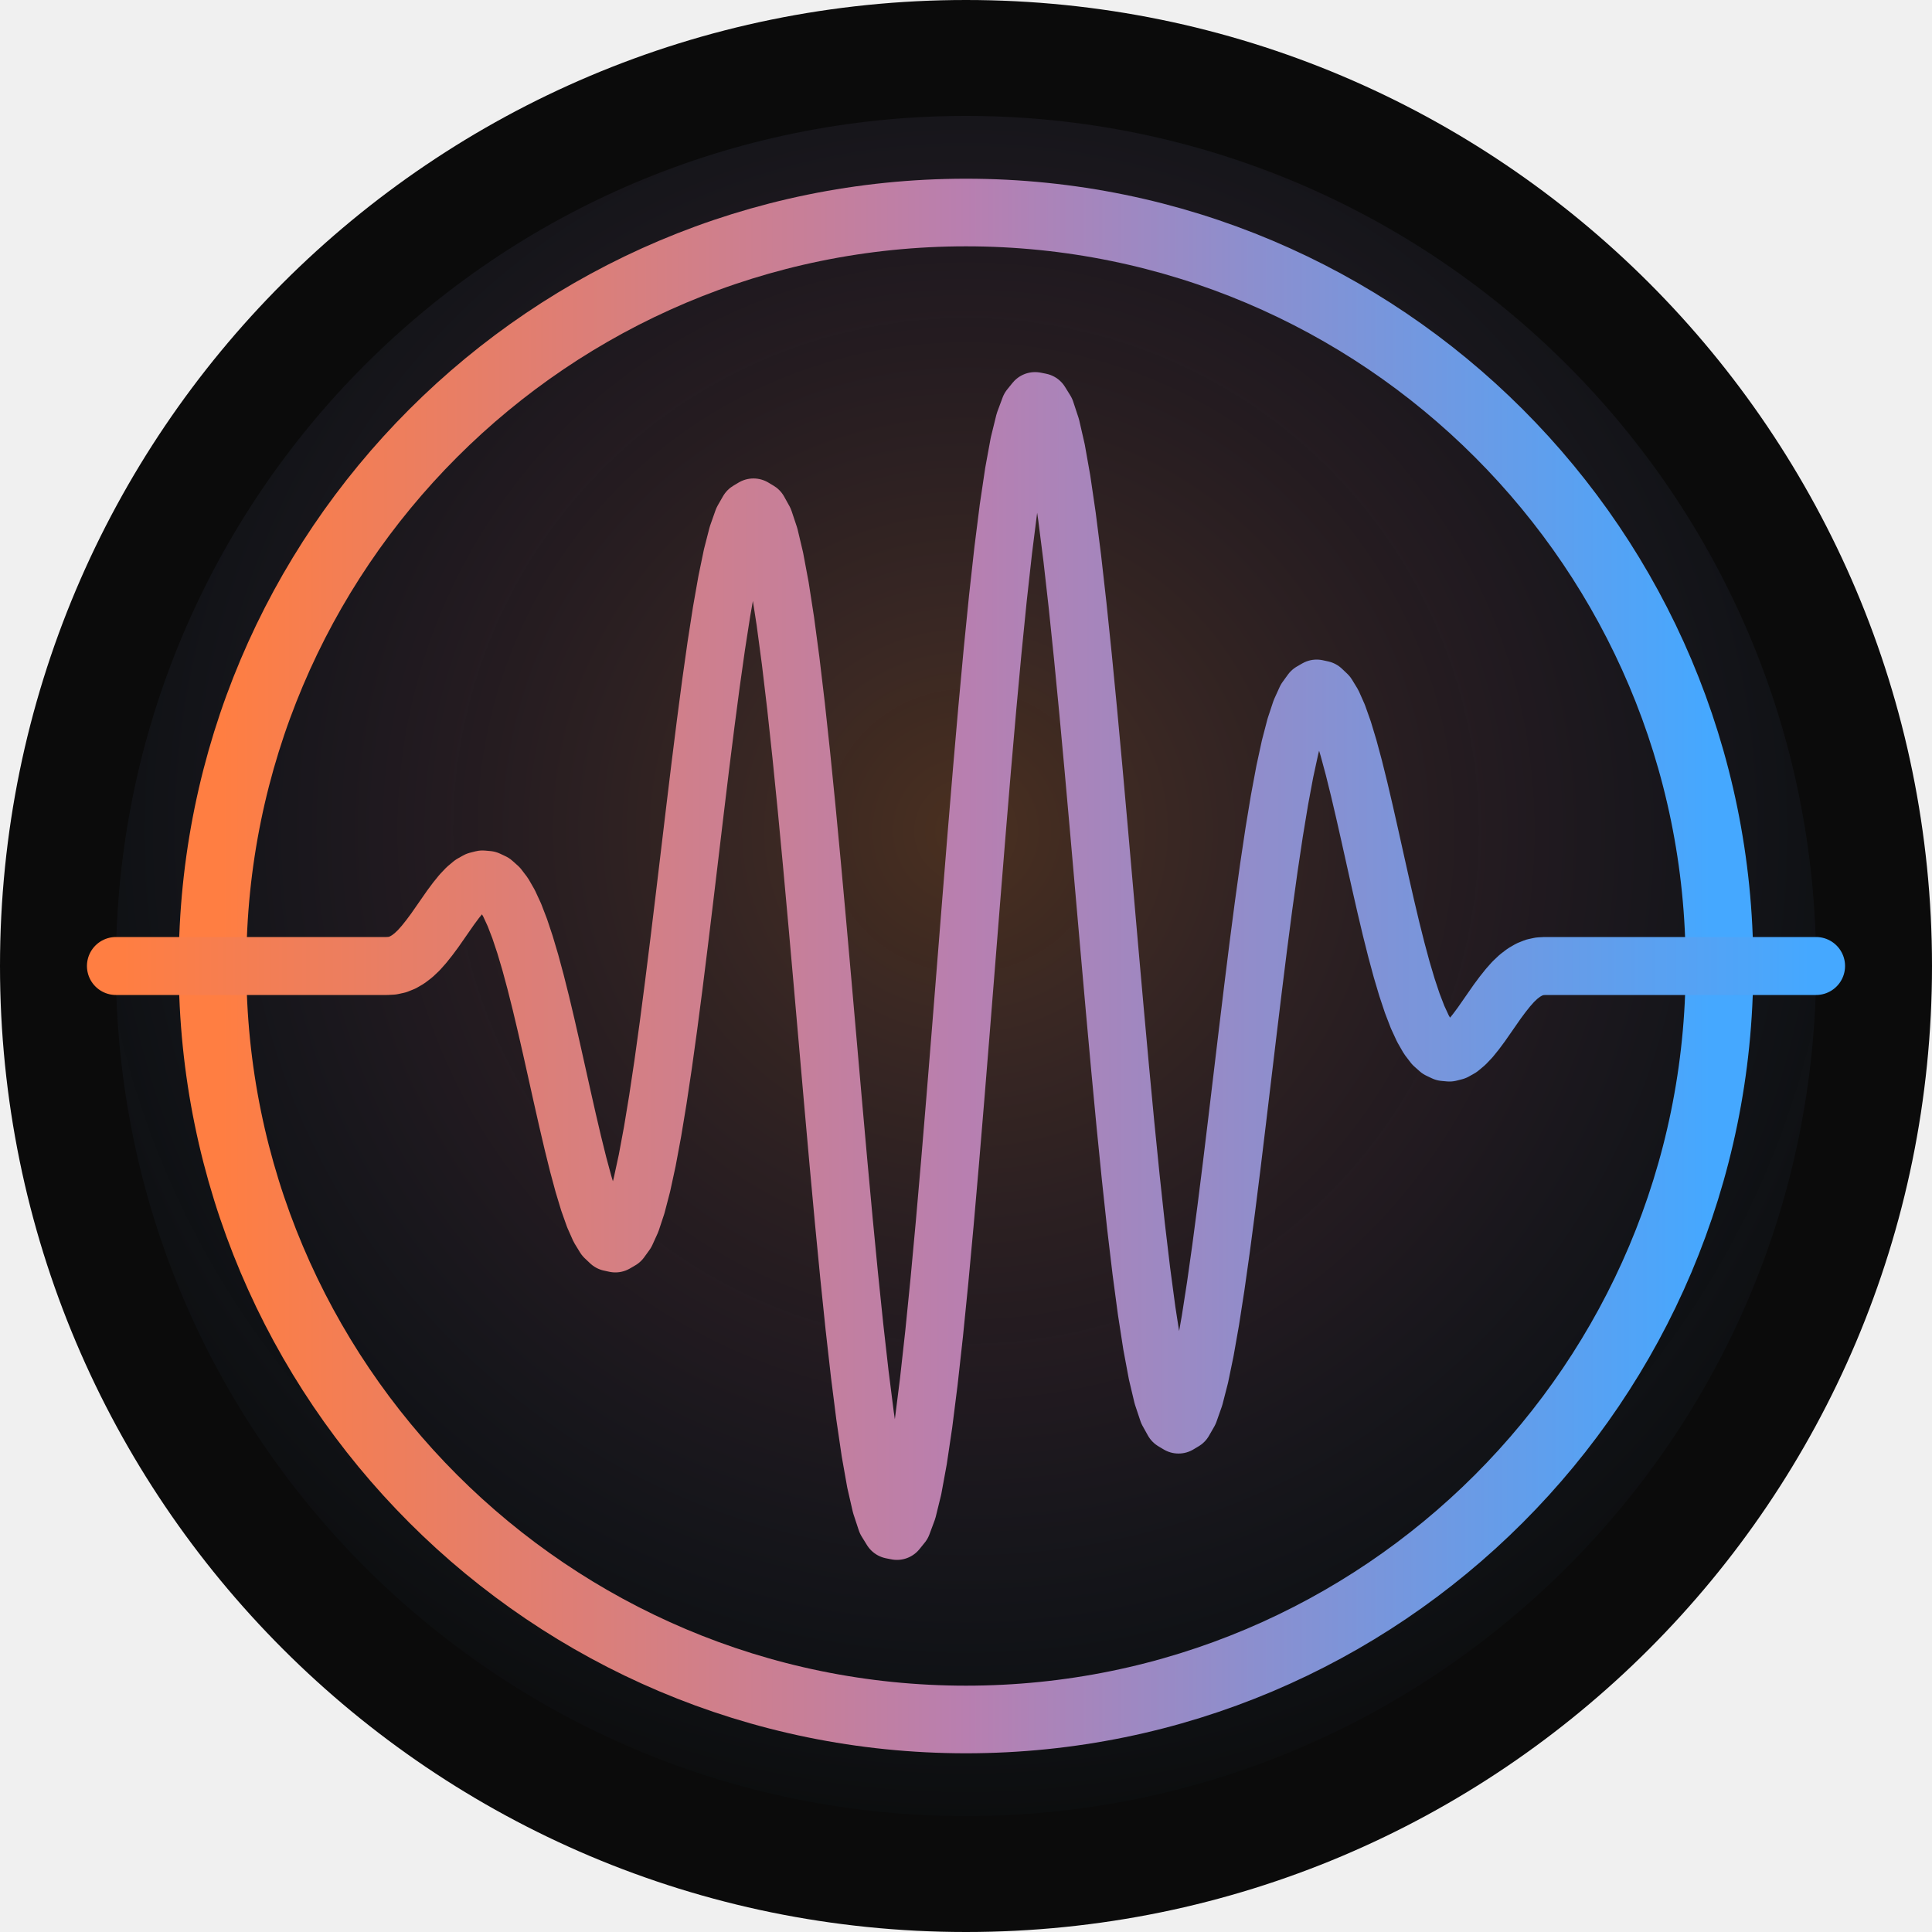
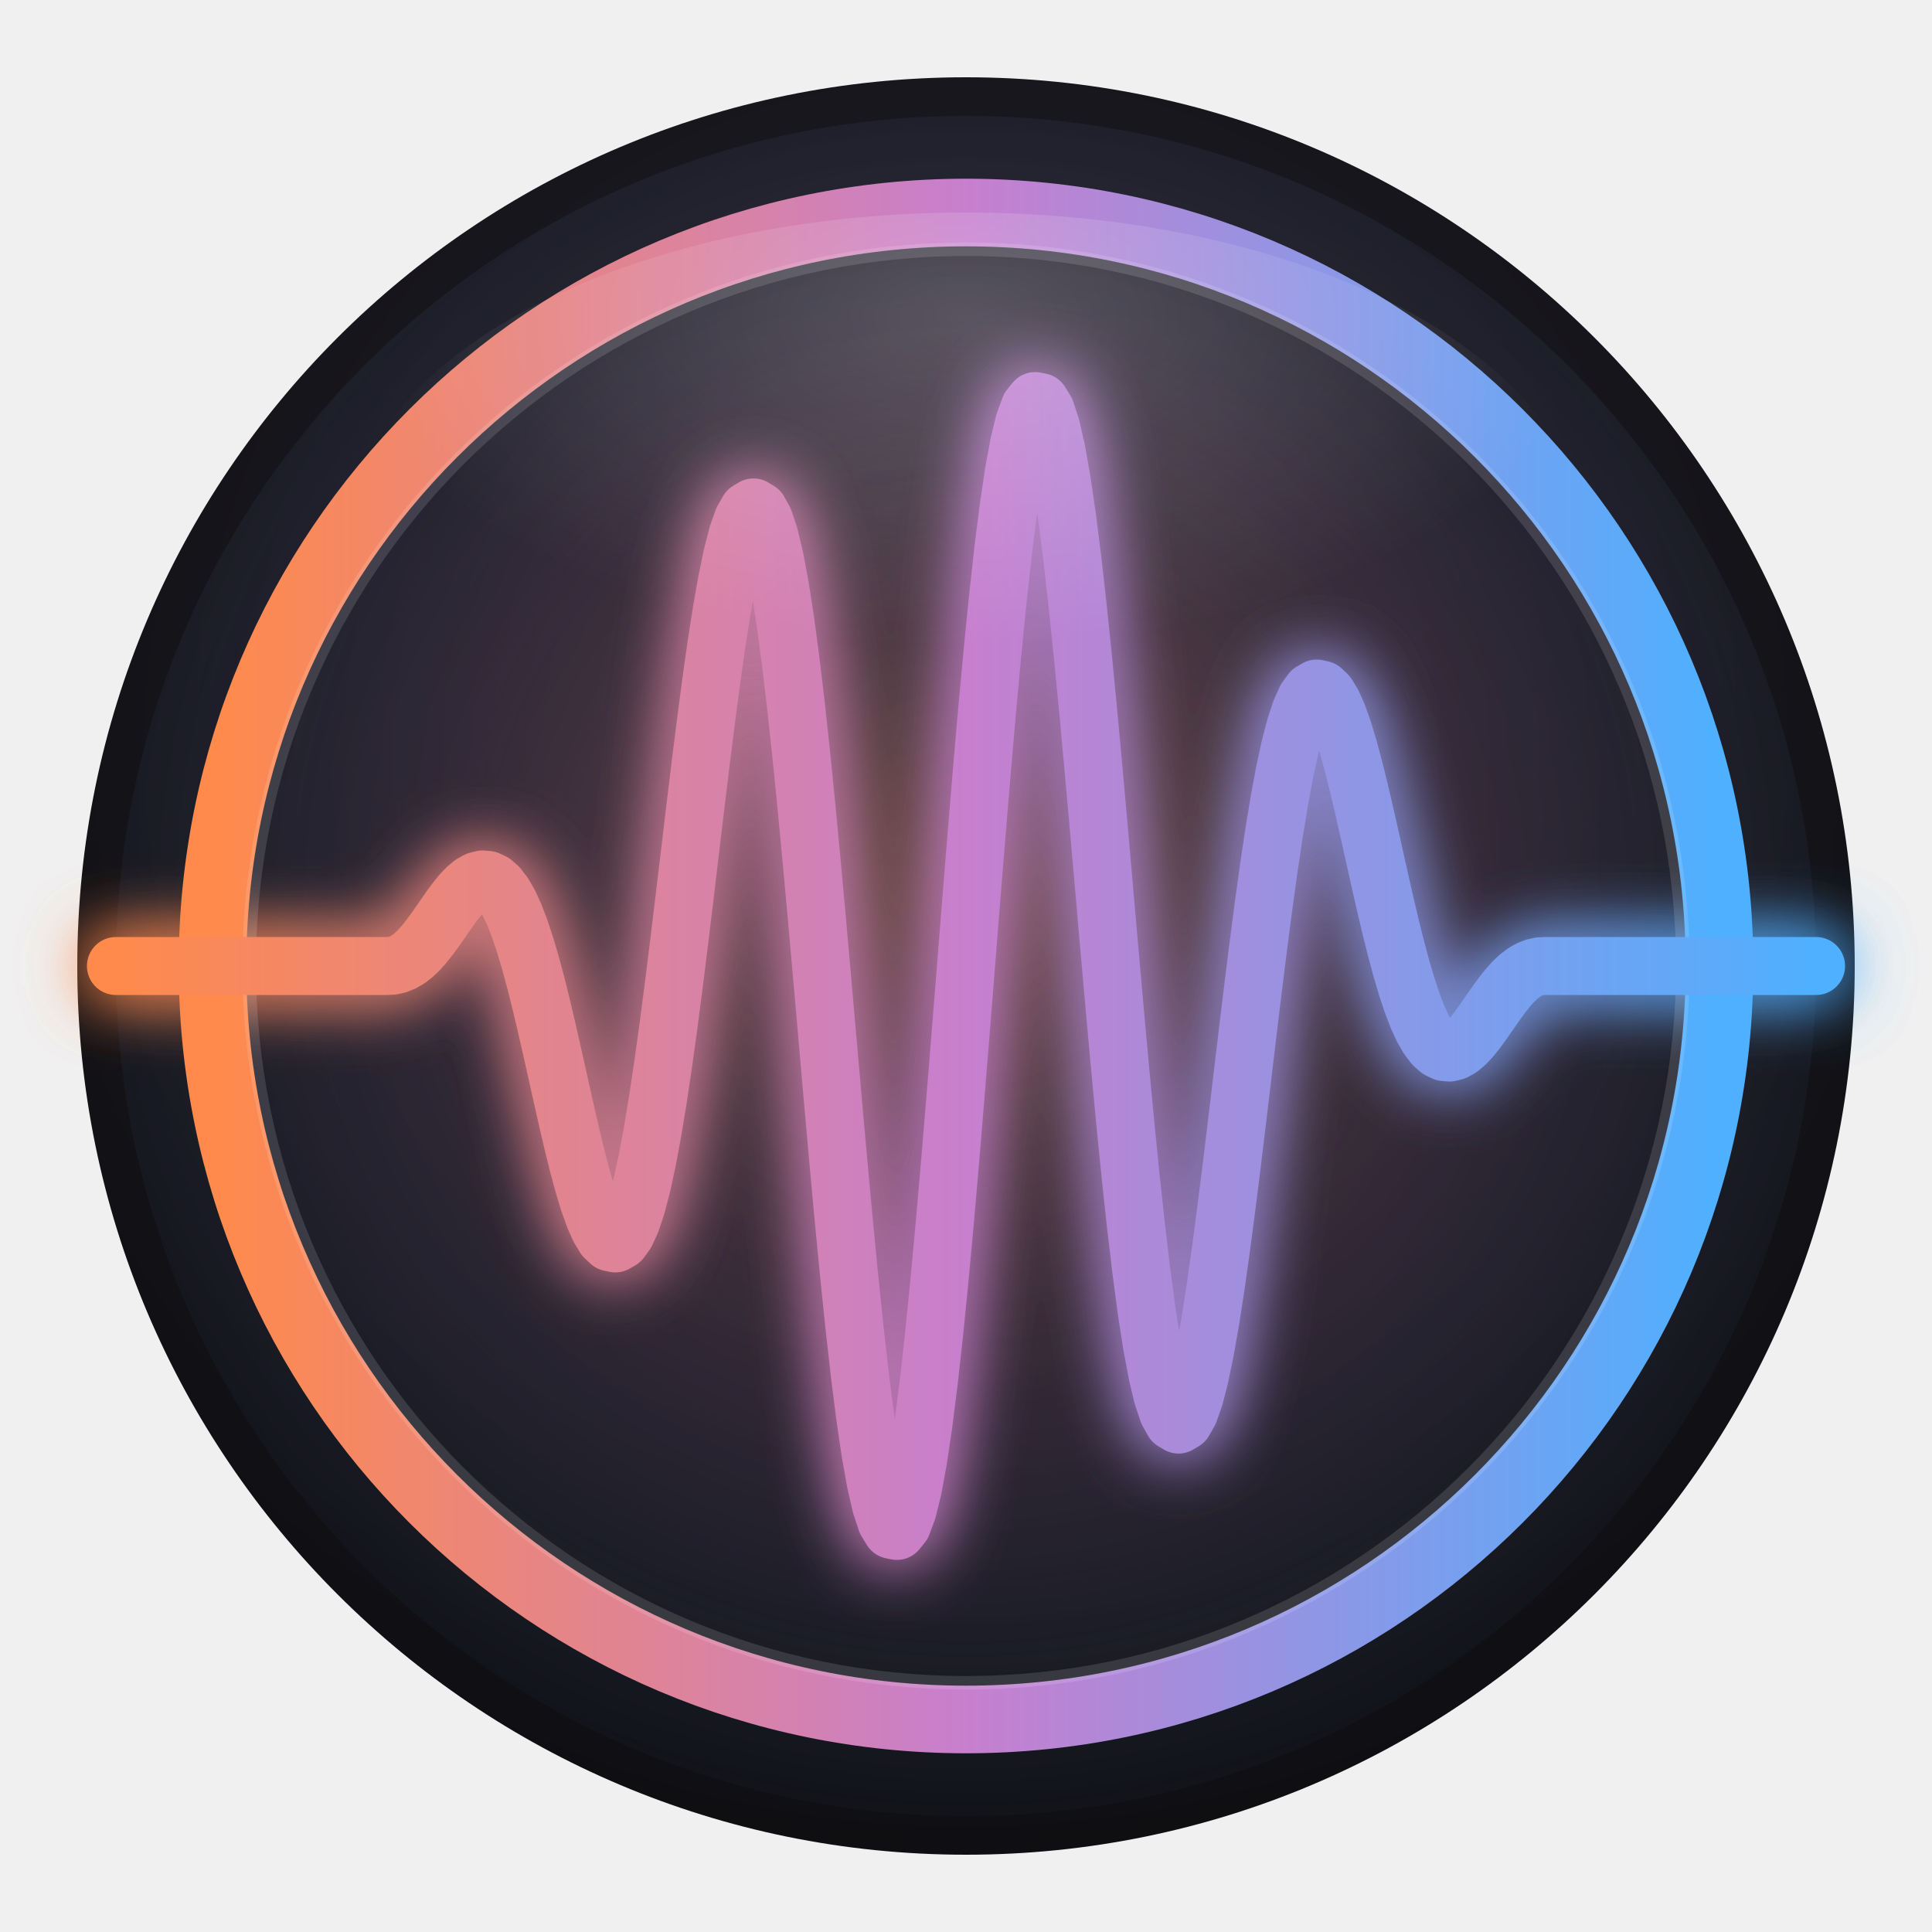
<svg xmlns="http://www.w3.org/2000/svg" width="200" height="200" viewBox="0 0 200 200">
-   <circle cx="100" cy="100" r="100" fill="#0b0b0b" />
  <defs>
    <linearGradient id="lgf" x1="0" y1="0" x2="1" y2="0">
-       <stop offset="0" stop-color="#ff7e42" />
-       <stop offset="0.5" stop-color="#b87fb0" />
-       <stop offset="1" stop-color="#45a8ff" />
+       <stop offset="0" stop-color="#ff8a4c" />
+       <stop offset="0.5" stop-color="#c77fce" />
+       <stop offset="1" stop-color="#4fb0ff" />
    </linearGradient>
-     <radialGradient id="rgf" cx="0.5" cy="0.42" r="0.62">
-       <stop offset="0" stop-color="#ff9a5c" stop-opacity="0.26" />
-       <stop offset="0.55" stop-color="#b87fb0" stop-opacity="0.12" />
+     <radialGradient id="discf" cx="0.5" cy="0.38" r="0.78">
+       <stop offset="0" stop-color="#262430" />
+       <stop offset="0.6" stop-color="#141318" />
+       <stop offset="1" stop-color="#09090b" />
+     </radialGradient>
+     <radialGradient id="rgf" cx="0.5" cy="0.46" r="0.6">
+       <stop offset="0" stop-color="#ff9a5c" stop-opacity="0.32" />
+       <stop offset="0.5" stop-color="#b87fb0" stop-opacity="0.16" />
      <stop offset="1" stop-color="#45a8ff" stop-opacity="0" />
    </radialGradient>
+     <radialGradient id="specf" cx="0.5" cy="0.16" r="0.5">
+       <stop offset="0" stop-color="#ffffff" stop-opacity="0.20" />
+       <stop offset="1" stop-color="#ffffff" stop-opacity="0" />
+     </radialGradient>
+     <filter id="neonf" x="-60%" y="-60%" width="220%" height="220%">
+       <feGaussianBlur stdDeviation="3.4" result="b" />
+       <feMerge>
+         <feMergeNode in="b" />
+         <feMergeNode in="b" />
+       </feMerge>
+     </filter>
  </defs>
-   <g fill="none" stroke="url(#lgf)" stroke-linecap="round" stroke-linejoin="round">
-     <circle cx="100" cy="100" r="88" fill="url(#rgf)" stroke="none" />
-     <circle cx="100" cy="100" r="78" stroke-width="7" />
+   <circle cx="100" cy="100" r="92" fill="url(#discf)" />
+   <circle cx="100" cy="100" r="88" fill="url(#rgf)" />
+   <g fill="none" stroke="url(#lgf)" stroke-linecap="round" stroke-linejoin="round" filter="url(#neonf)" opacity="0.85">
    <path d="M12.00,100.00 L12.55,100.00 L13.10,100.00 L13.65,100.00 L14.20,100.00 L14.75,100.00 L15.30,100.00 L15.85,100.00 L16.40,100.00 L16.95,100.00 L17.50,100.00 L18.05,100.00 L18.60,100.00 L19.15,100.00 L19.70,100.00 L20.25,100.00 L20.80,100.00 L21.35,100.00 L21.90,100.00 L22.45,100.00 L23.00,100.00 L23.55,100.00 L24.10,100.00 L24.65,100.00 L25.20,100.00 L25.75,100.00 L26.30,100.00 L26.85,100.00 L27.40,100.00 L27.95,100.00 L28.50,100.00 L29.05,100.00 L29.60,100.00 L30.15,100.00 L30.70,100.00 L31.25,100.00 L31.80,100.00 L32.35,100.00 L32.90,100.00 L33.45,100.00 L34.00,100.00 L34.55,100.00 L35.10,100.00 L35.65,100.00 L36.20,100.00 L36.75,100.00 L37.30,100.00 L37.85,100.00 L38.40,100.00 L38.95,100.00 L39.50,100.00 L40.05,100.00 L40.60,99.97 L41.15,99.85 L41.70,99.63 L42.25,99.31 L42.80,98.89 L43.35,98.37 L43.90,97.75 L44.45,97.06 L45.00,96.32 L45.55,95.53 L46.10,94.74 L46.65,93.95 L47.20,93.21 L47.75,92.53 L48.30,91.95 L48.85,91.49 L49.40,91.18 L49.95,91.04 L50.50,91.09 L51.05,91.35 L51.60,91.84 L52.15,92.56 L52.70,93.52 L53.25,94.71 L53.80,96.14 L54.35,97.79 L54.90,99.64 L55.45,101.68 L56.00,103.87 L56.55,106.19 L57.10,108.60 L57.65,111.06 L58.20,113.53 L58.75,115.96 L59.30,118.31 L59.85,120.53 L60.40,122.57 L60.95,124.39 L61.50,125.94 L62.05,127.18 L62.60,128.08 L63.15,128.60 L63.70,128.72 L64.25,128.40 L64.80,127.64 L65.35,126.43 L65.90,124.77 L66.45,122.66 L67.00,120.12 L67.55,117.17 L68.10,113.84 L68.65,110.17 L69.20,106.20 L69.75,101.98 L70.30,97.57 L70.85,93.03 L71.40,88.43 L71.95,83.83 L72.50,79.29 L73.05,74.91 L73.60,70.73 L74.15,66.84 L74.70,63.30 L75.25,60.18 L75.80,57.52 L76.35,55.38 L76.90,53.82 L77.45,52.86 L78.00,52.53 L78.55,52.86 L79.10,53.85 L79.65,55.50 L80.20,57.82 L80.75,60.76 L81.30,64.31 L81.85,68.43 L82.40,73.06 L82.95,78.16 L83.50,83.64 L84.05,89.45 L84.60,95.50 L85.15,101.70 L85.70,107.98 L86.25,114.25 L86.80,120.41 L87.35,126.37 L87.90,132.04 L88.45,137.35 L89.00,142.22 L89.55,146.56 L90.10,150.31 L90.65,153.41 L91.20,155.81 L91.75,157.48 L92.30,158.37 L92.85,158.48 L93.40,157.80 L93.95,156.32 L94.50,154.08 L95.05,151.08 L95.60,147.38 L96.15,143.02 L96.70,138.06 L97.25,132.57 L97.80,126.62 L98.35,120.30 L98.90,113.69 L99.45,106.90 L100.00,100.00 L100.55,93.10 L101.10,86.31 L101.65,79.70 L102.20,73.38 L102.75,67.43 L103.30,61.94 L103.85,56.98 L104.40,52.62 L104.95,48.92 L105.50,45.92 L106.05,43.68 L106.60,42.20 L107.15,41.52 L107.70,41.63 L108.25,42.52 L108.80,44.19 L109.35,46.59 L109.90,49.69 L110.45,53.44 L111.00,57.78 L111.55,62.65 L112.10,67.96 L112.65,73.63 L113.20,79.59 L113.75,85.75 L114.30,92.02 L114.85,98.30 L115.40,104.50 L115.95,110.55 L116.50,116.36 L117.05,121.84 L117.60,126.94 L118.15,131.57 L118.70,135.69 L119.25,139.24 L119.80,142.18 L120.35,144.50 L120.90,146.15 L121.45,147.14 L122.00,147.47 L122.55,147.14 L123.10,146.18 L123.65,144.62 L124.20,142.48 L124.75,139.82 L125.30,136.70 L125.85,133.16 L126.40,129.27 L126.95,125.09 L127.50,120.71 L128.05,116.17 L128.60,111.57 L129.15,106.97 L129.70,102.43 L130.25,98.02 L130.80,93.80 L131.35,89.83 L131.90,86.16 L132.45,82.83 L133.00,79.88 L133.55,77.34 L134.10,75.23 L134.65,73.57 L135.20,72.36 L135.75,71.60 L136.30,71.28 L136.85,71.40 L137.40,71.92 L137.95,72.82 L138.50,74.06 L139.05,75.61 L139.60,77.43 L140.15,79.47 L140.70,81.69 L141.25,84.04 L141.80,86.47 L142.35,88.94 L142.90,91.40 L143.45,93.81 L144.00,96.13 L144.55,98.32 L145.10,100.36 L145.65,102.21 L146.20,103.86 L146.75,105.29 L147.30,106.48 L147.85,107.44 L148.40,108.16 L148.95,108.65 L149.50,108.91 L150.05,108.96 L150.60,108.82 L151.15,108.51 L151.70,108.05 L152.25,107.47 L152.80,106.79 L153.35,106.05 L153.90,105.26 L154.45,104.47 L155.00,103.68 L155.55,102.94 L156.10,102.25 L156.65,101.63 L157.20,101.11 L157.75,100.69 L158.30,100.37 L158.85,100.15 L159.40,100.03 L159.95,100.00 L160.50,100.00 L161.05,100.00 L161.60,100.00 L162.15,100.00 L162.70,100.00 L163.25,100.00 L163.80,100.00 L164.35,100.00 L164.90,100.00 L165.45,100.00 L166.00,100.00 L166.55,100.00 L167.10,100.00 L167.65,100.00 L168.20,100.00 L168.75,100.00 L169.30,100.00 L169.85,100.00 L170.40,100.00 L170.95,100.00 L171.50,100.00 L172.05,100.00 L172.60,100.00 L173.15,100.00 L173.70,100.00 L174.25,100.00 L174.80,100.00 L175.35,100.00 L175.90,100.00 L176.45,100.00 L177.00,100.00 L177.55,100.00 L178.10,100.00 L178.65,100.00 L179.20,100.00 L179.75,100.00 L180.30,100.00 L180.85,100.00 L181.40,100.00 L181.95,100.00 L182.50,100.00 L183.05,100.00 L183.60,100.00 L184.15,100.00 L184.70,100.00 L185.25,100.00 L185.80,100.00 L186.35,100.00 L186.90,100.00 L187.45,100.00 L188.00,100.00" stroke-width="6" />
  </g>
+   <circle cx="100" cy="100" r="78" fill="none" stroke="url(#lgf)" stroke-width="7" />
+   <circle cx="100" cy="100" r="74.2" fill="none" stroke="#ffffff" stroke-opacity="0.13" stroke-width="1.4" />
+   <path d="M12.00,100.00 L12.55,100.00 L13.10,100.00 L13.65,100.00 L14.20,100.00 L14.75,100.00 L15.30,100.00 L15.85,100.00 L16.40,100.00 L16.95,100.00 L17.50,100.00 L18.05,100.00 L18.60,100.00 L19.15,100.00 L19.70,100.00 L20.25,100.00 L20.80,100.00 L21.35,100.00 L21.90,100.00 L22.45,100.00 L23.00,100.00 L23.55,100.00 L24.10,100.00 L24.65,100.00 L25.20,100.00 L25.75,100.00 L26.30,100.00 L26.85,100.00 L27.40,100.00 L27.95,100.00 L28.50,100.00 L29.05,100.00 L29.60,100.00 L30.15,100.00 L30.70,100.00 L31.25,100.00 L31.80,100.00 L32.35,100.00 L32.90,100.00 L33.45,100.00 L34.00,100.00 L34.55,100.00 L35.10,100.00 L35.65,100.00 L36.20,100.00 L36.75,100.00 L37.30,100.00 L37.85,100.00 L38.40,100.00 L38.95,100.00 L39.50,100.00 L40.05,100.00 L40.60,99.97 L41.15,99.85 L41.70,99.63 L42.25,99.31 L42.80,98.89 L43.35,98.37 L43.90,97.75 L44.45,97.06 L45.00,96.32 L45.55,95.53 L46.10,94.74 L46.65,93.95 L47.20,93.21 L47.75,92.53 L48.30,91.95 L48.85,91.49 L49.40,91.18 L49.95,91.04 L50.50,91.09 L51.05,91.35 L51.60,91.84 L52.15,92.56 L52.70,93.52 L53.25,94.71 L53.80,96.14 L54.35,97.79 L54.90,99.64 L55.45,101.68 L56.00,103.87 L56.55,106.19 L57.10,108.60 L57.65,111.06 L58.20,113.53 L58.75,115.96 L59.30,118.31 L59.85,120.53 L60.40,122.57 L60.95,124.39 L61.50,125.94 L62.05,127.18 L62.60,128.08 L63.15,128.60 L63.70,128.72 L64.25,128.40 L64.80,127.64 L65.35,126.43 L65.90,124.77 L66.45,122.66 L67.00,120.12 L67.55,117.17 L68.10,113.84 L68.65,110.17 L69.20,106.20 L69.75,101.98 L70.30,97.57 L70.85,93.03 L71.40,88.43 L71.95,83.83 L72.50,79.29 L73.05,74.91 L73.60,70.73 L74.15,66.84 L74.70,63.30 L75.25,60.18 L75.80,57.52 L76.35,55.38 L76.90,53.82 L77.45,52.86 L78.00,52.53 L78.55,52.86 L79.10,53.85 L79.65,55.50 L80.20,57.82 L80.75,60.76 L81.30,64.31 L81.85,68.43 L82.40,73.06 L82.95,78.16 L83.50,83.64 L84.05,89.45 L84.60,95.50 L85.15,101.70 L85.70,107.98 L86.25,114.25 L86.80,120.41 L87.35,126.37 L87.90,132.04 L88.45,137.35 L89.00,142.22 L89.55,146.56 L90.10,150.31 L90.65,153.41 L91.20,155.81 L91.75,157.48 L92.30,158.37 L92.85,158.48 L93.40,157.80 L93.95,156.32 L94.50,154.08 L95.05,151.08 L95.60,147.38 L96.15,143.02 L96.70,138.06 L97.25,132.57 L97.80,126.62 L98.35,120.30 L98.90,113.69 L99.45,106.90 L100.00,100.00 L100.55,93.10 L101.10,86.31 L101.65,79.70 L102.20,73.38 L102.75,67.43 L103.30,61.94 L103.85,56.98 L104.40,52.62 L104.95,48.92 L105.50,45.92 L106.05,43.68 L106.60,42.20 L107.15,41.52 L107.70,41.63 L108.25,42.52 L108.80,44.19 L109.35,46.59 L109.90,49.69 L110.45,53.44 L111.00,57.78 L111.55,62.65 L112.10,67.96 L112.65,73.63 L113.20,79.59 L113.75,85.75 L114.30,92.02 L114.85,98.30 L115.40,104.50 L115.95,110.55 L116.50,116.36 L117.05,121.84 L117.60,126.94 L118.15,131.57 L118.70,135.69 L119.25,139.24 L119.80,142.18 L120.35,144.50 L120.90,146.15 L121.45,147.14 L122.00,147.47 L122.55,147.14 L123.10,146.18 L123.65,144.62 L124.20,142.48 L124.75,139.82 L125.30,136.70 L125.85,133.16 L126.40,129.27 L126.95,125.09 L127.50,120.71 L128.05,116.17 L128.60,111.57 L129.15,106.97 L129.70,102.43 L130.25,98.02 L130.80,93.80 L131.35,89.83 L131.90,86.16 L132.45,82.83 L133.00,79.88 L133.55,77.34 L134.10,75.23 L134.65,73.57 L135.20,72.36 L135.75,71.60 L136.30,71.28 L136.85,71.40 L137.40,71.92 L137.95,72.82 L138.50,74.06 L139.05,75.61 L139.60,77.43 L140.15,79.47 L140.70,81.69 L141.25,84.04 L141.80,86.47 L142.35,88.94 L142.90,91.40 L143.45,93.81 L144.00,96.13 L144.55,98.32 L145.10,100.36 L145.65,102.21 L146.20,103.86 L146.75,105.29 L147.30,106.48 L147.85,107.44 L148.40,108.16 L148.95,108.65 L149.50,108.91 L150.05,108.96 L150.60,108.82 L151.15,108.51 L151.70,108.05 L152.25,107.47 L152.80,106.79 L153.35,106.05 L153.90,105.26 L154.45,104.47 L155.00,103.68 L155.55,102.94 L156.10,102.25 L156.65,101.63 L157.20,101.11 L157.75,100.69 L158.30,100.37 L158.85,100.15 L159.40,100.03 L159.95,100.00 L160.50,100.00 L161.05,100.00 L161.60,100.00 L162.15,100.00 L162.70,100.00 L163.25,100.00 L163.80,100.00 L164.35,100.00 L164.90,100.00 L165.45,100.00 L166.00,100.00 L166.55,100.00 L167.10,100.00 L167.65,100.00 L168.20,100.00 L168.75,100.00 L169.30,100.00 L169.85,100.00 L170.40,100.00 L170.95,100.00 L171.50,100.00 L172.05,100.00 L172.60,100.00 L173.15,100.00 L173.70,100.00 L174.25,100.00 L174.80,100.00 L175.35,100.00 L175.90,100.00 L176.45,100.00 L177.00,100.00 L177.55,100.00 L178.10,100.00 L178.65,100.00 L179.20,100.00 L179.75,100.00 L180.30,100.00 L180.85,100.00 L181.40,100.00 L181.95,100.00 L182.50,100.00 L183.05,100.00 L183.60,100.00 L184.15,100.00 L184.70,100.00 L185.25,100.00 L185.80,100.00 L186.35,100.00 L186.90,100.00 L187.45,100.00 L188.00,100.00" fill="none" stroke="url(#lgf)" stroke-width="6" stroke-linecap="round" stroke-linejoin="round" />
+   <ellipse cx="100" cy="56" rx="64" ry="34" fill="url(#specf)" />
</svg>
